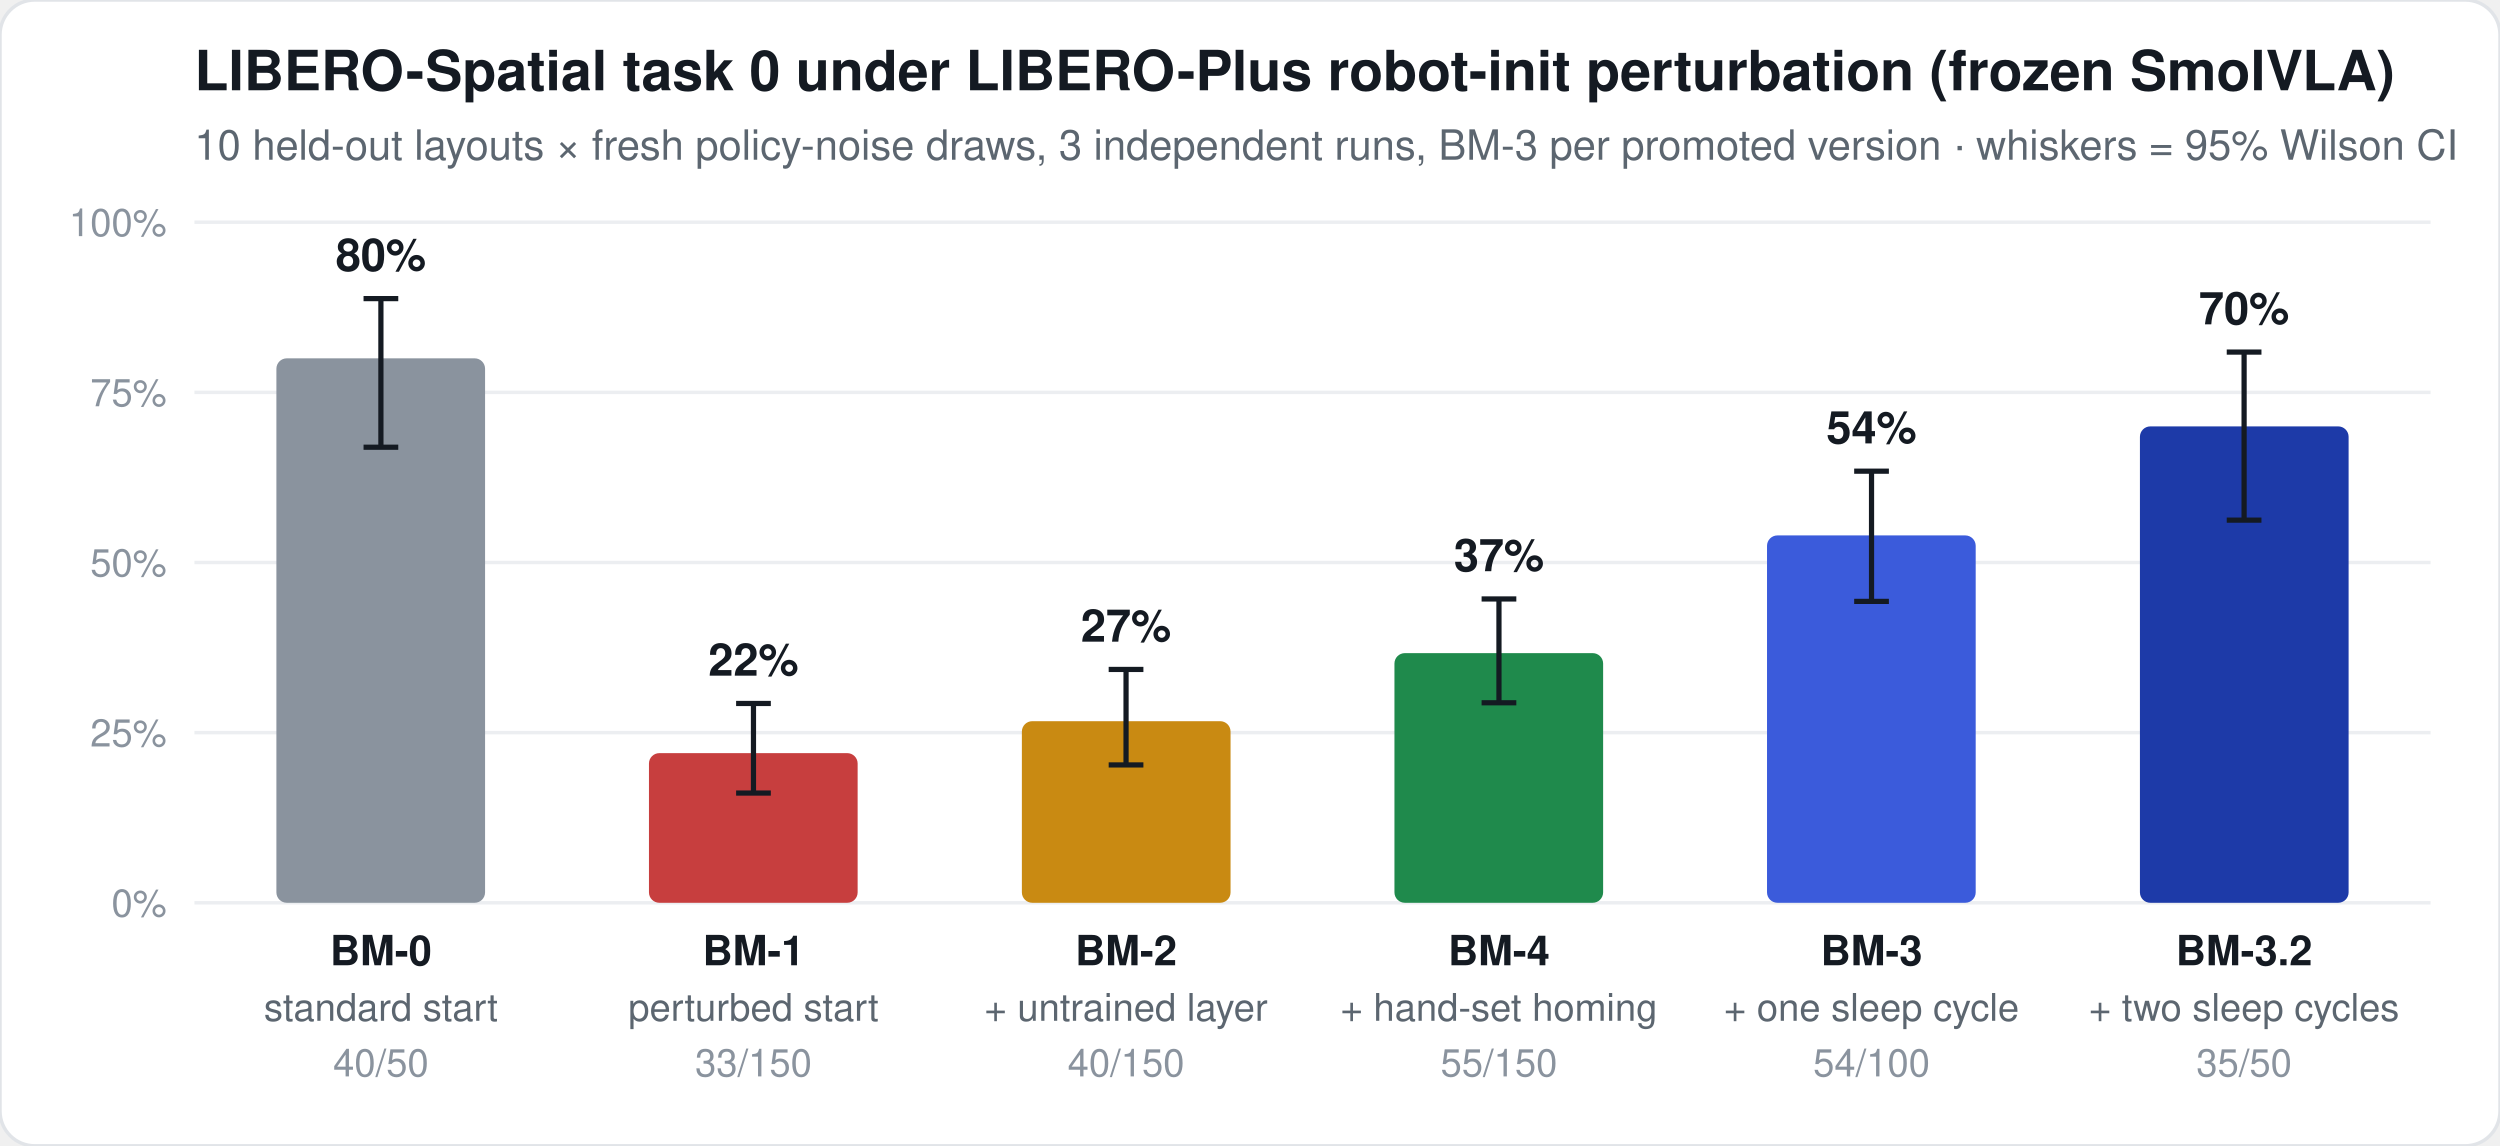
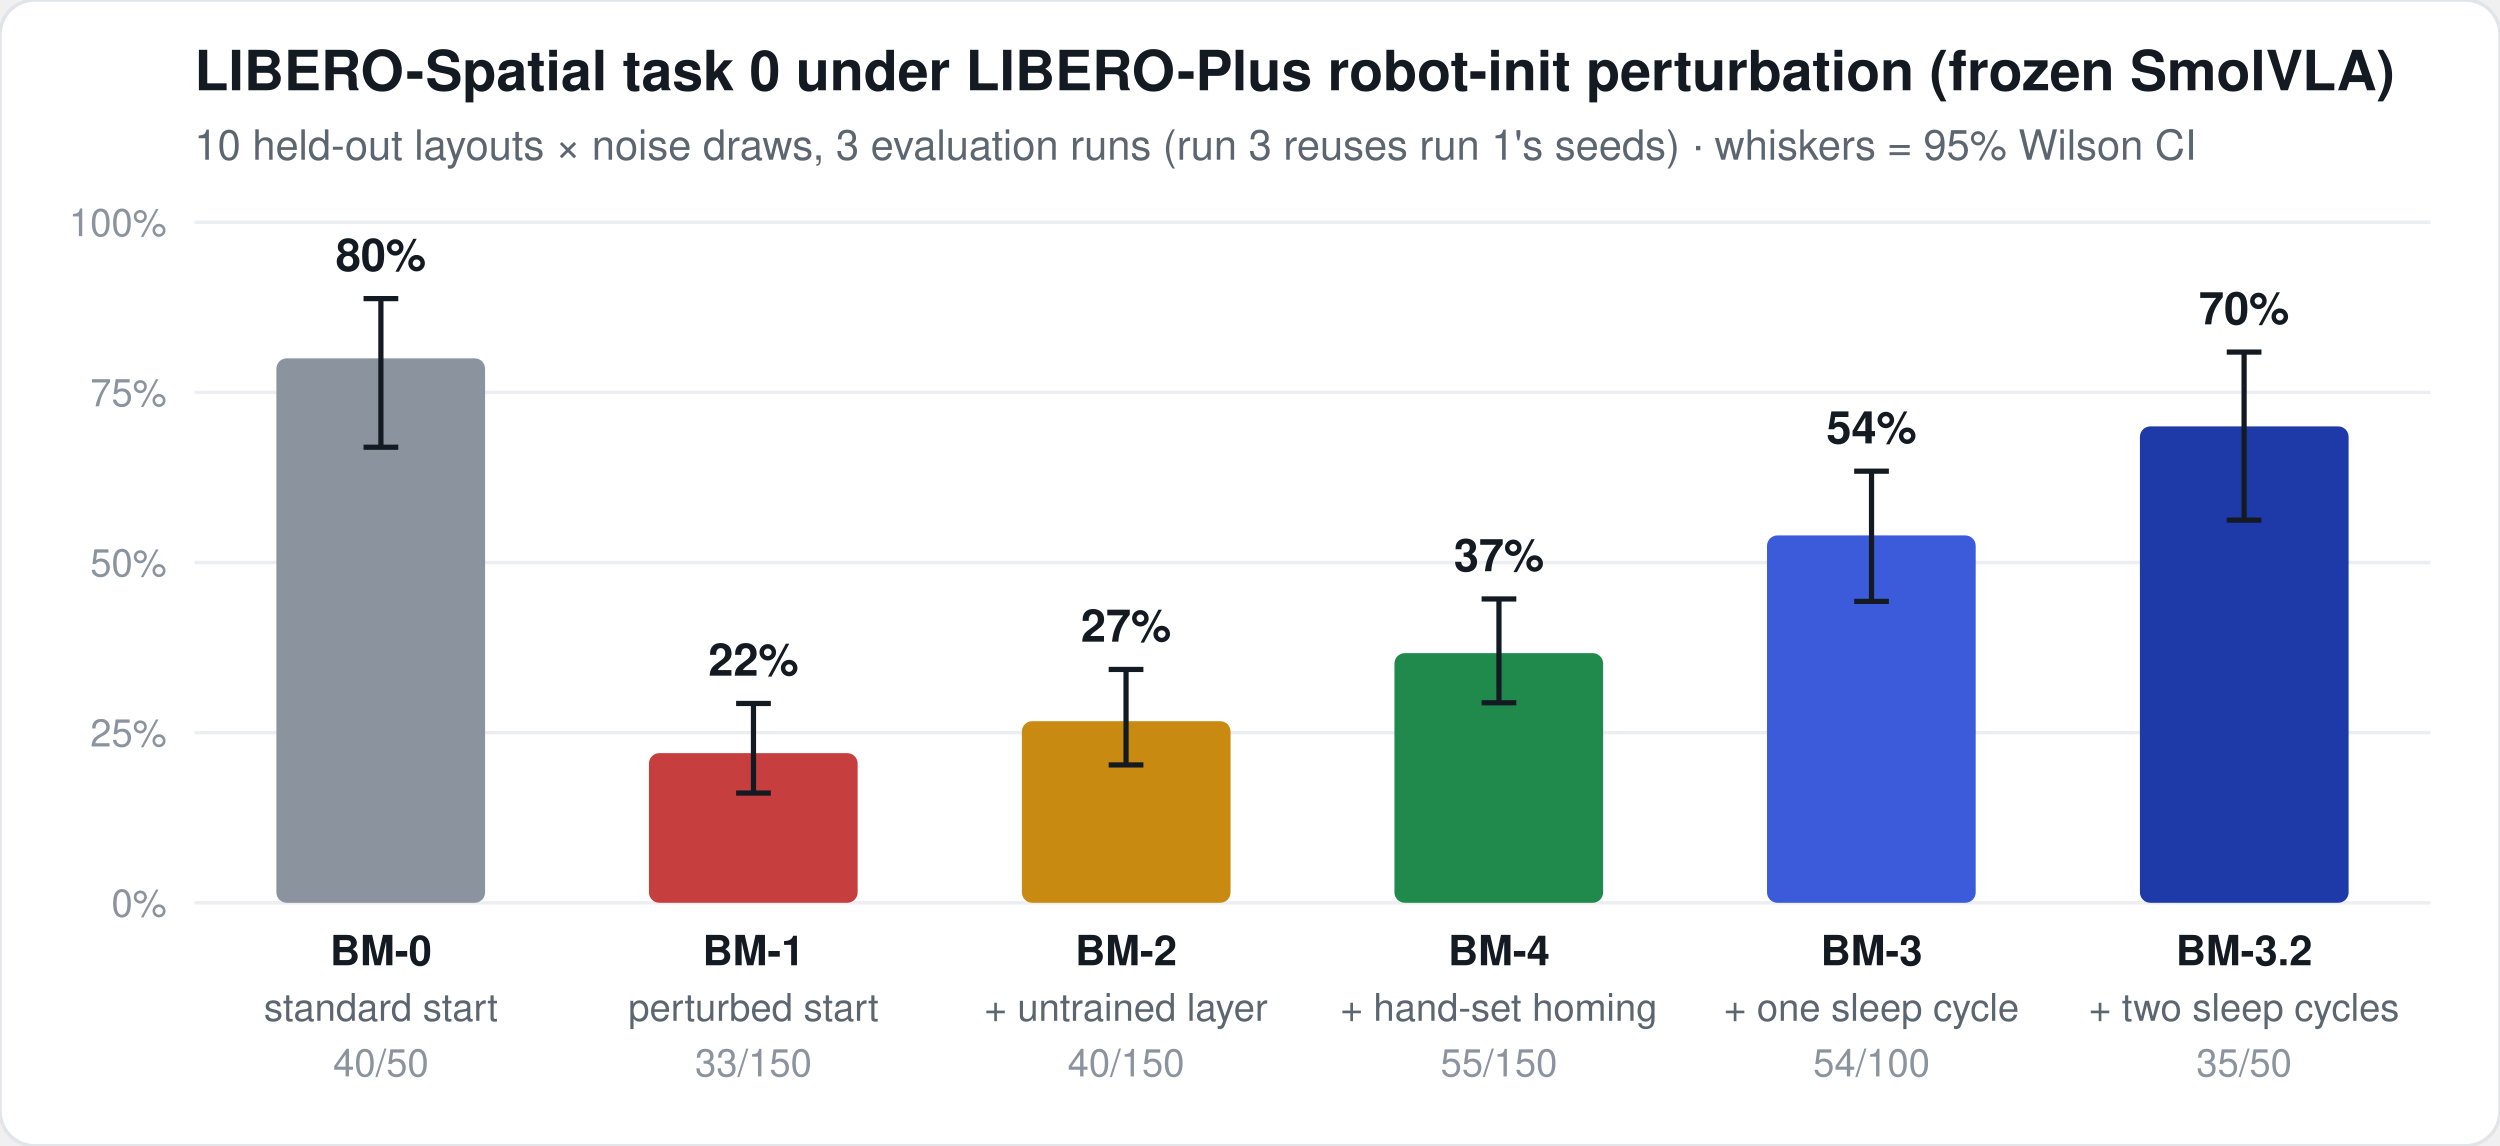
<svg xmlns="http://www.w3.org/2000/svg" viewBox="0 0 720 330" width="720" height="330" font-family="-apple-system,Segoe UI,Helvetica,Arial,sans-serif">
  <rect width="720" height="330" rx="10" fill="#ffffff" stroke="#e1e4e8" />
  <text x="56" y="26" font-size="16" font-weight="600" fill="#141a22">LIBERO-Spatial task 0 under LIBERO-Plus robot-init perturbation (frozen SmolVLA)</text>
-   <text x="56" y="46" font-size="12" fill="#5c6670">10 held-out layouts × fresh policy-noise draws, 3 independent runs, BM-3 per promoted version · whiskers = 95% Wilson CI</text>
+   <text x="56" y="46" font-size="12" fill="#5c6670">10 held-out layouts × noise draws, 3 evaluation runs (run 3 reuses run 1's seeds) · whiskers = 95% Wilson CI</text>
  <line x1="56" x2="700" y1="260.0" y2="260.0" stroke="#eceef1" />
  <text x="48" y="264.0" font-size="11" fill="#8a939e" text-anchor="end">0%</text>
  <line x1="56" x2="700" y1="211.0" y2="211.0" stroke="#eceef1" />
  <text x="48" y="215.0" font-size="11" fill="#8a939e" text-anchor="end">25%</text>
  <line x1="56" x2="700" y1="162.0" y2="162.0" stroke="#eceef1" />
  <text x="48" y="166.0" font-size="11" fill="#8a939e" text-anchor="end">50%</text>
  <line x1="56" x2="700" y1="113.0" y2="113.0" stroke="#eceef1" />
  <text x="48" y="117.0" font-size="11" fill="#8a939e" text-anchor="end">75%</text>
  <line x1="56" x2="700" y1="64.0" y2="64.0" stroke="#eceef1" />
  <text x="48" y="68.0" font-size="11" fill="#8a939e" text-anchor="end">100%</text>
  <rect x="79.6" y="103.2" width="60.1" height="156.8" rx="3" fill="#8a939e" />
  <line x1="109.7" x2="109.7" y1="128.8" y2="86.0" stroke="#141a22" stroke-width="1.5" />
  <line x1="104.7" x2="114.7" y1="128.8" y2="128.8" stroke="#141a22" stroke-width="1.5" />
  <line x1="104.7" x2="114.7" y1="86.0" y2="86.0" stroke="#141a22" stroke-width="1.5" />
  <text x="109.7" y="78.0" font-size="13" font-weight="600" fill="#141a22" text-anchor="middle">80%</text>
  <text x="109.7" y="278" font-size="12" font-weight="600" fill="#141a22" text-anchor="middle">BM-0</text>
  <text x="109.7" y="294" font-size="11" fill="#5c6670" text-anchor="middle">standard start</text>
  <text x="109.7" y="310" font-size="11" fill="#8a939e" text-anchor="middle">40/50</text>
  <rect x="186.9" y="216.9" width="60.1" height="43.1" rx="3" fill="#c73e3e" />
  <line x1="217.0" x2="217.0" y1="228.4" y2="202.6" stroke="#141a22" stroke-width="1.5" />
  <line x1="212.0" x2="222.0" y1="228.4" y2="228.4" stroke="#141a22" stroke-width="1.5" />
  <line x1="212.0" x2="222.0" y1="202.6" y2="202.6" stroke="#141a22" stroke-width="1.5" />
  <text x="217.0" y="194.6" font-size="13" font-weight="600" fill="#141a22" text-anchor="middle">22%</text>
  <text x="217.0" y="278" font-size="12" font-weight="600" fill="#141a22" text-anchor="middle">BM-1</text>
  <text x="217.0" y="294" font-size="11" fill="#5c6670" text-anchor="middle">perturbed start</text>
  <text x="217.0" y="310" font-size="11" fill="#8a939e" text-anchor="middle">33/150</text>
  <rect x="294.3" y="207.7" width="60.1" height="52.3" rx="3" fill="#c98a12" />
  <line x1="324.3" x2="324.3" y1="220.3" y2="192.8" stroke="#141a22" stroke-width="1.5" />
  <line x1="319.3" x2="329.3" y1="220.3" y2="220.3" stroke="#141a22" stroke-width="1.5" />
  <line x1="319.3" x2="329.3" y1="192.8" y2="192.8" stroke="#141a22" stroke-width="1.5" />
  <text x="324.3" y="184.8" font-size="13" font-weight="600" fill="#141a22" text-anchor="middle">27%</text>
  <text x="324.3" y="278" font-size="12" font-weight="600" fill="#141a22" text-anchor="middle">BM-2</text>
  <text x="324.3" y="294" font-size="11" fill="#5c6670" text-anchor="middle">+ untrained layer</text>
  <text x="324.3" y="310" font-size="11" fill="#8a939e" text-anchor="middle">40/150</text>
  <rect x="401.6" y="188.1" width="60.1" height="71.9" rx="3" fill="#1f8a4c" />
  <line x1="431.7" x2="431.7" y1="202.4" y2="172.5" stroke="#141a22" stroke-width="1.5" />
  <line x1="426.7" x2="436.7" y1="202.4" y2="202.4" stroke="#141a22" stroke-width="1.5" />
  <line x1="426.7" x2="436.7" y1="172.5" y2="172.5" stroke="#141a22" stroke-width="1.5" />
  <text x="431.7" y="164.5" font-size="13" font-weight="600" fill="#141a22" text-anchor="middle">37%</text>
  <text x="431.7" y="278" font-size="12" font-weight="600" fill="#141a22" text-anchor="middle">BM-4</text>
  <text x="431.7" y="294" font-size="11" fill="#5c6670" text-anchor="middle">+ hand-set homing</text>
  <text x="431.7" y="310" font-size="11" fill="#8a939e" text-anchor="middle">55/150</text>
  <rect x="508.9" y="154.2" width="60.1" height="105.8" rx="3" fill="#3b5bdb" />
  <line x1="539.0" x2="539.0" y1="173.2" y2="135.7" stroke="#141a22" stroke-width="1.5" />
  <line x1="534.0" x2="544.0" y1="173.2" y2="173.2" stroke="#141a22" stroke-width="1.5" />
  <line x1="534.0" x2="544.0" y1="135.7" y2="135.7" stroke="#141a22" stroke-width="1.5" />
  <text x="539.0" y="127.7" font-size="13" font-weight="600" fill="#141a22" text-anchor="middle">54%</text>
  <text x="539.0" y="278" font-size="12" font-weight="600" fill="#141a22" text-anchor="middle">BM-3</text>
  <text x="539.0" y="294" font-size="11" fill="#5c6670" text-anchor="middle">+ one sleep cycle</text>
  <text x="539.0" y="310" font-size="11" fill="#8a939e" text-anchor="middle">54/100</text>
  <rect x="616.3" y="122.8" width="60.1" height="137.2" rx="3" fill="#1d3aa8" />
  <line x1="646.3" x2="646.3" y1="149.8" y2="101.4" stroke="#141a22" stroke-width="1.5" />
  <line x1="641.3" x2="651.3" y1="149.8" y2="149.8" stroke="#141a22" stroke-width="1.5" />
  <line x1="641.3" x2="651.3" y1="101.4" y2="101.4" stroke="#141a22" stroke-width="1.5" />
  <text x="646.3" y="93.4" font-size="13" font-weight="600" fill="#141a22" text-anchor="middle">70%</text>
  <text x="646.3" y="278" font-size="12" font-weight="600" fill="#141a22" text-anchor="middle">BM-3.2</text>
  <text x="646.3" y="294" font-size="11" fill="#5c6670" text-anchor="middle">+ two sleep cycles</text>
  <text x="646.3" y="310" font-size="11" fill="#8a939e" text-anchor="middle">35/50</text>
</svg>
